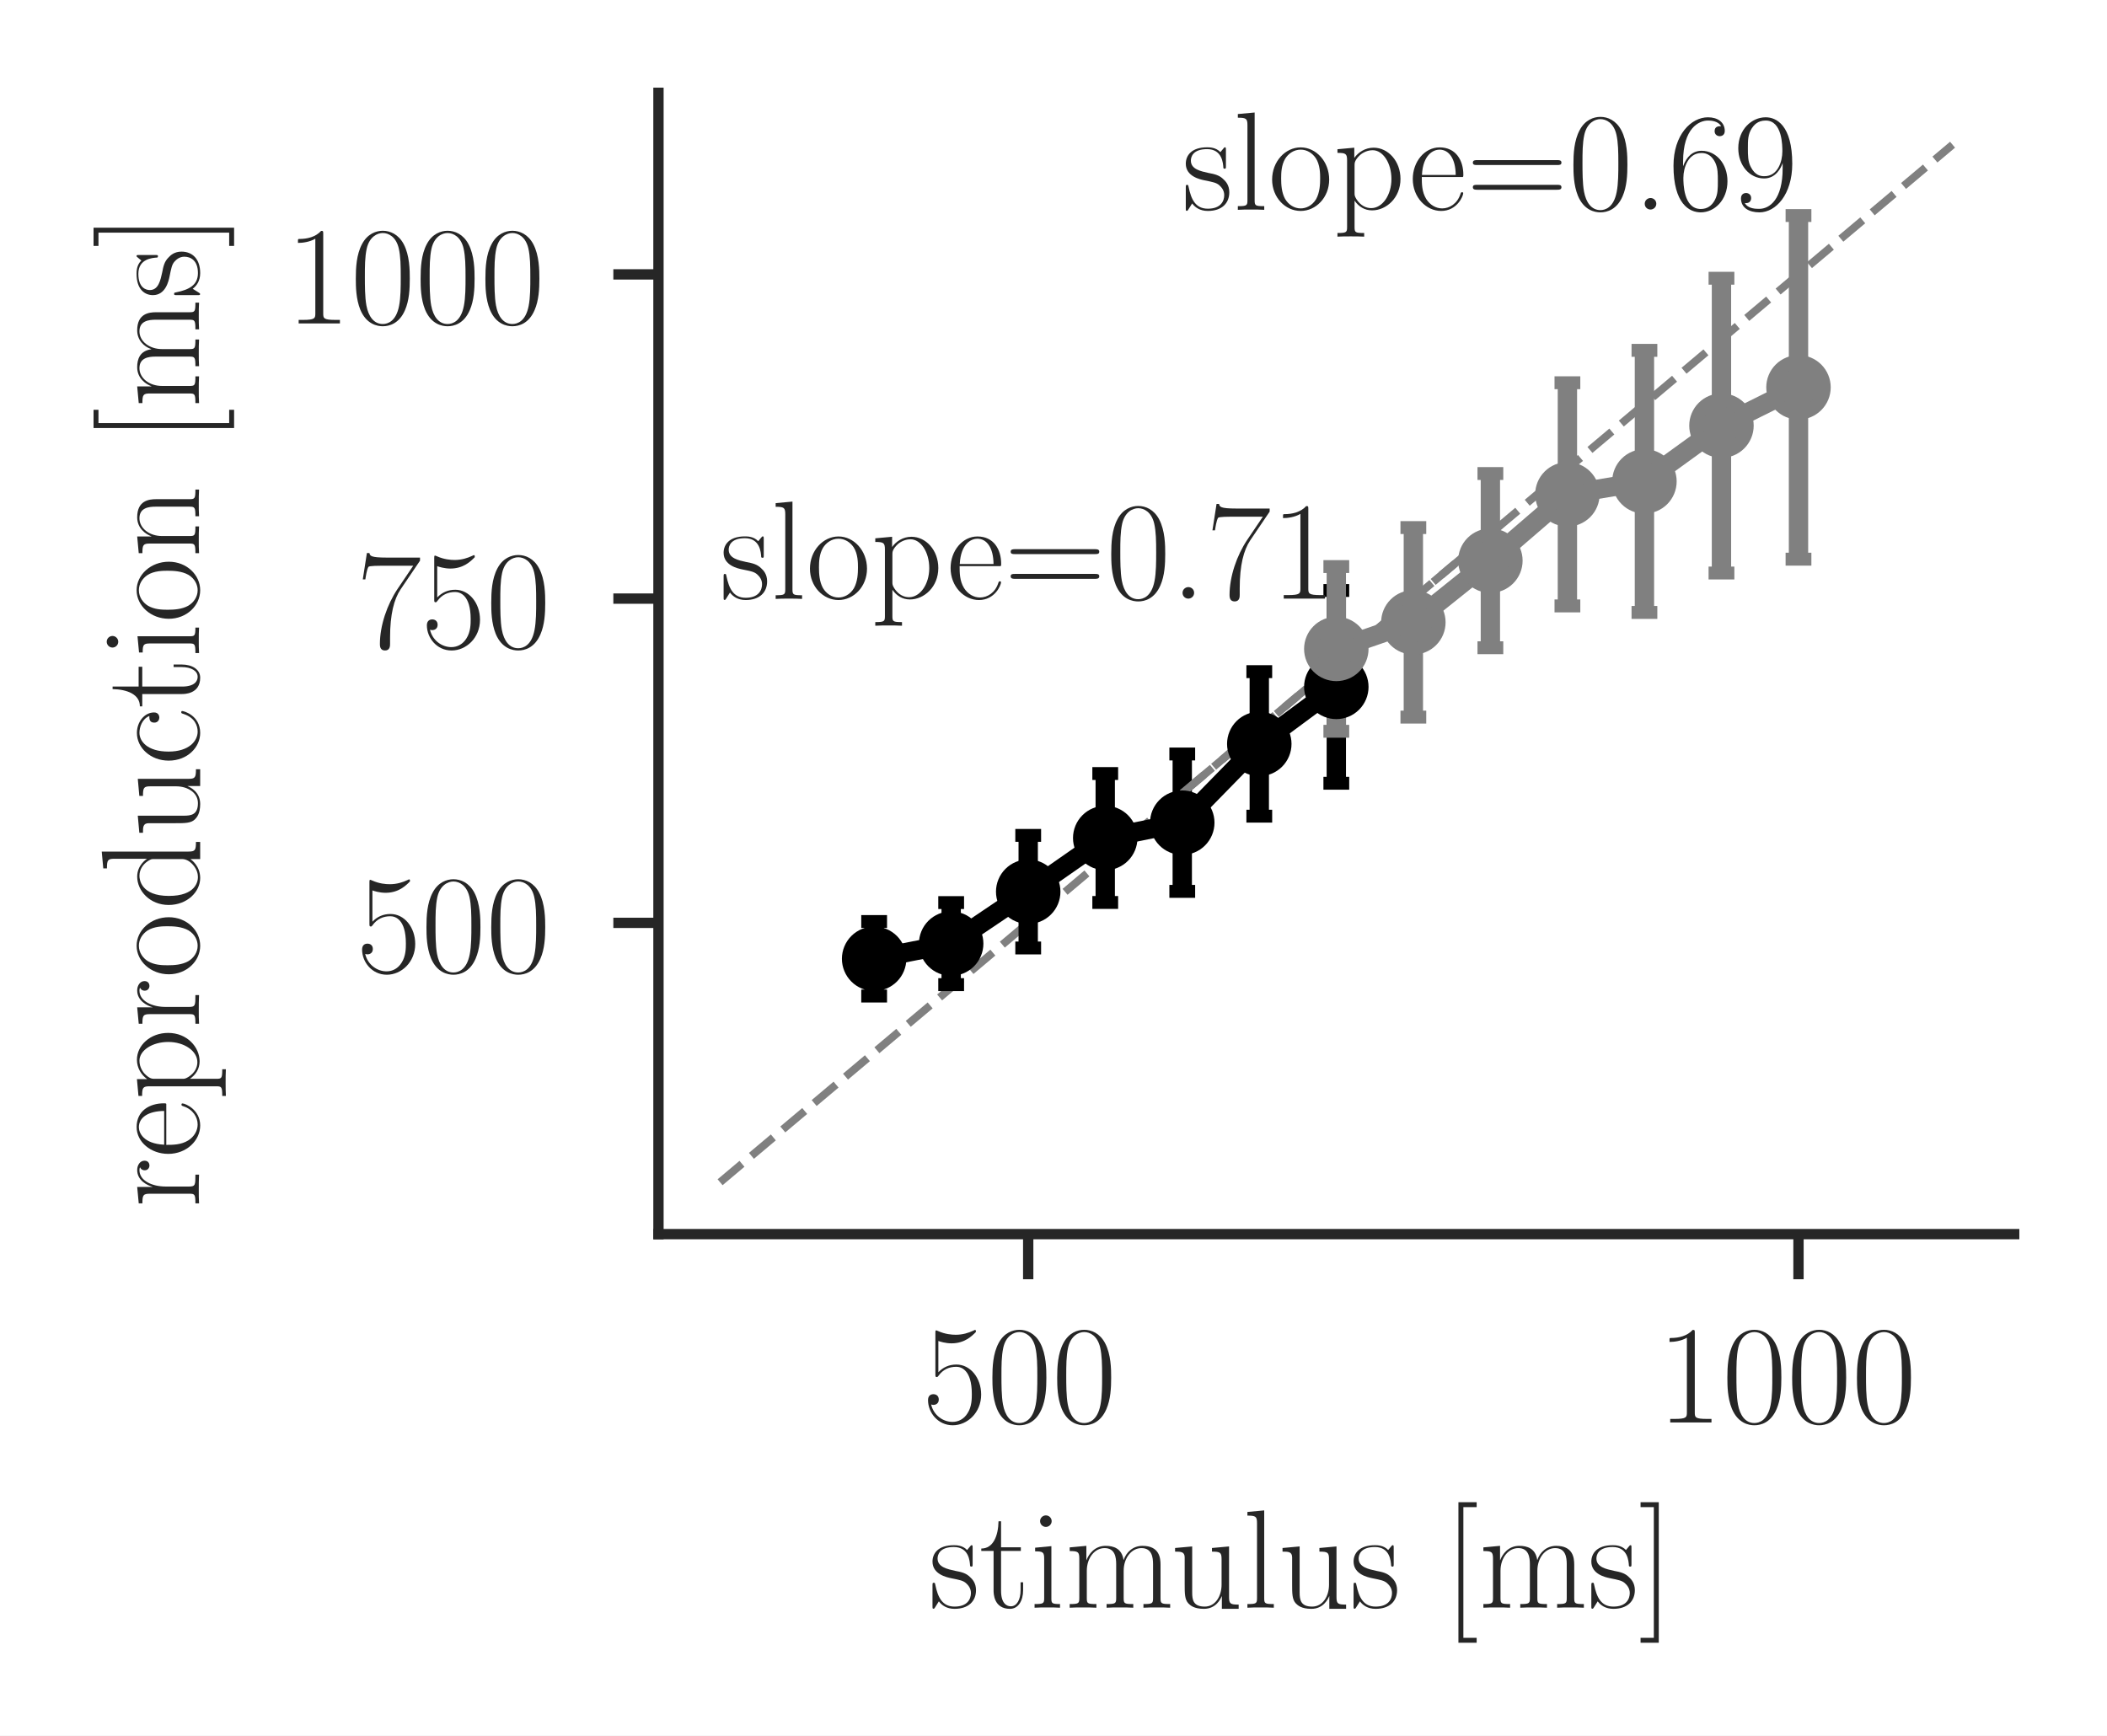
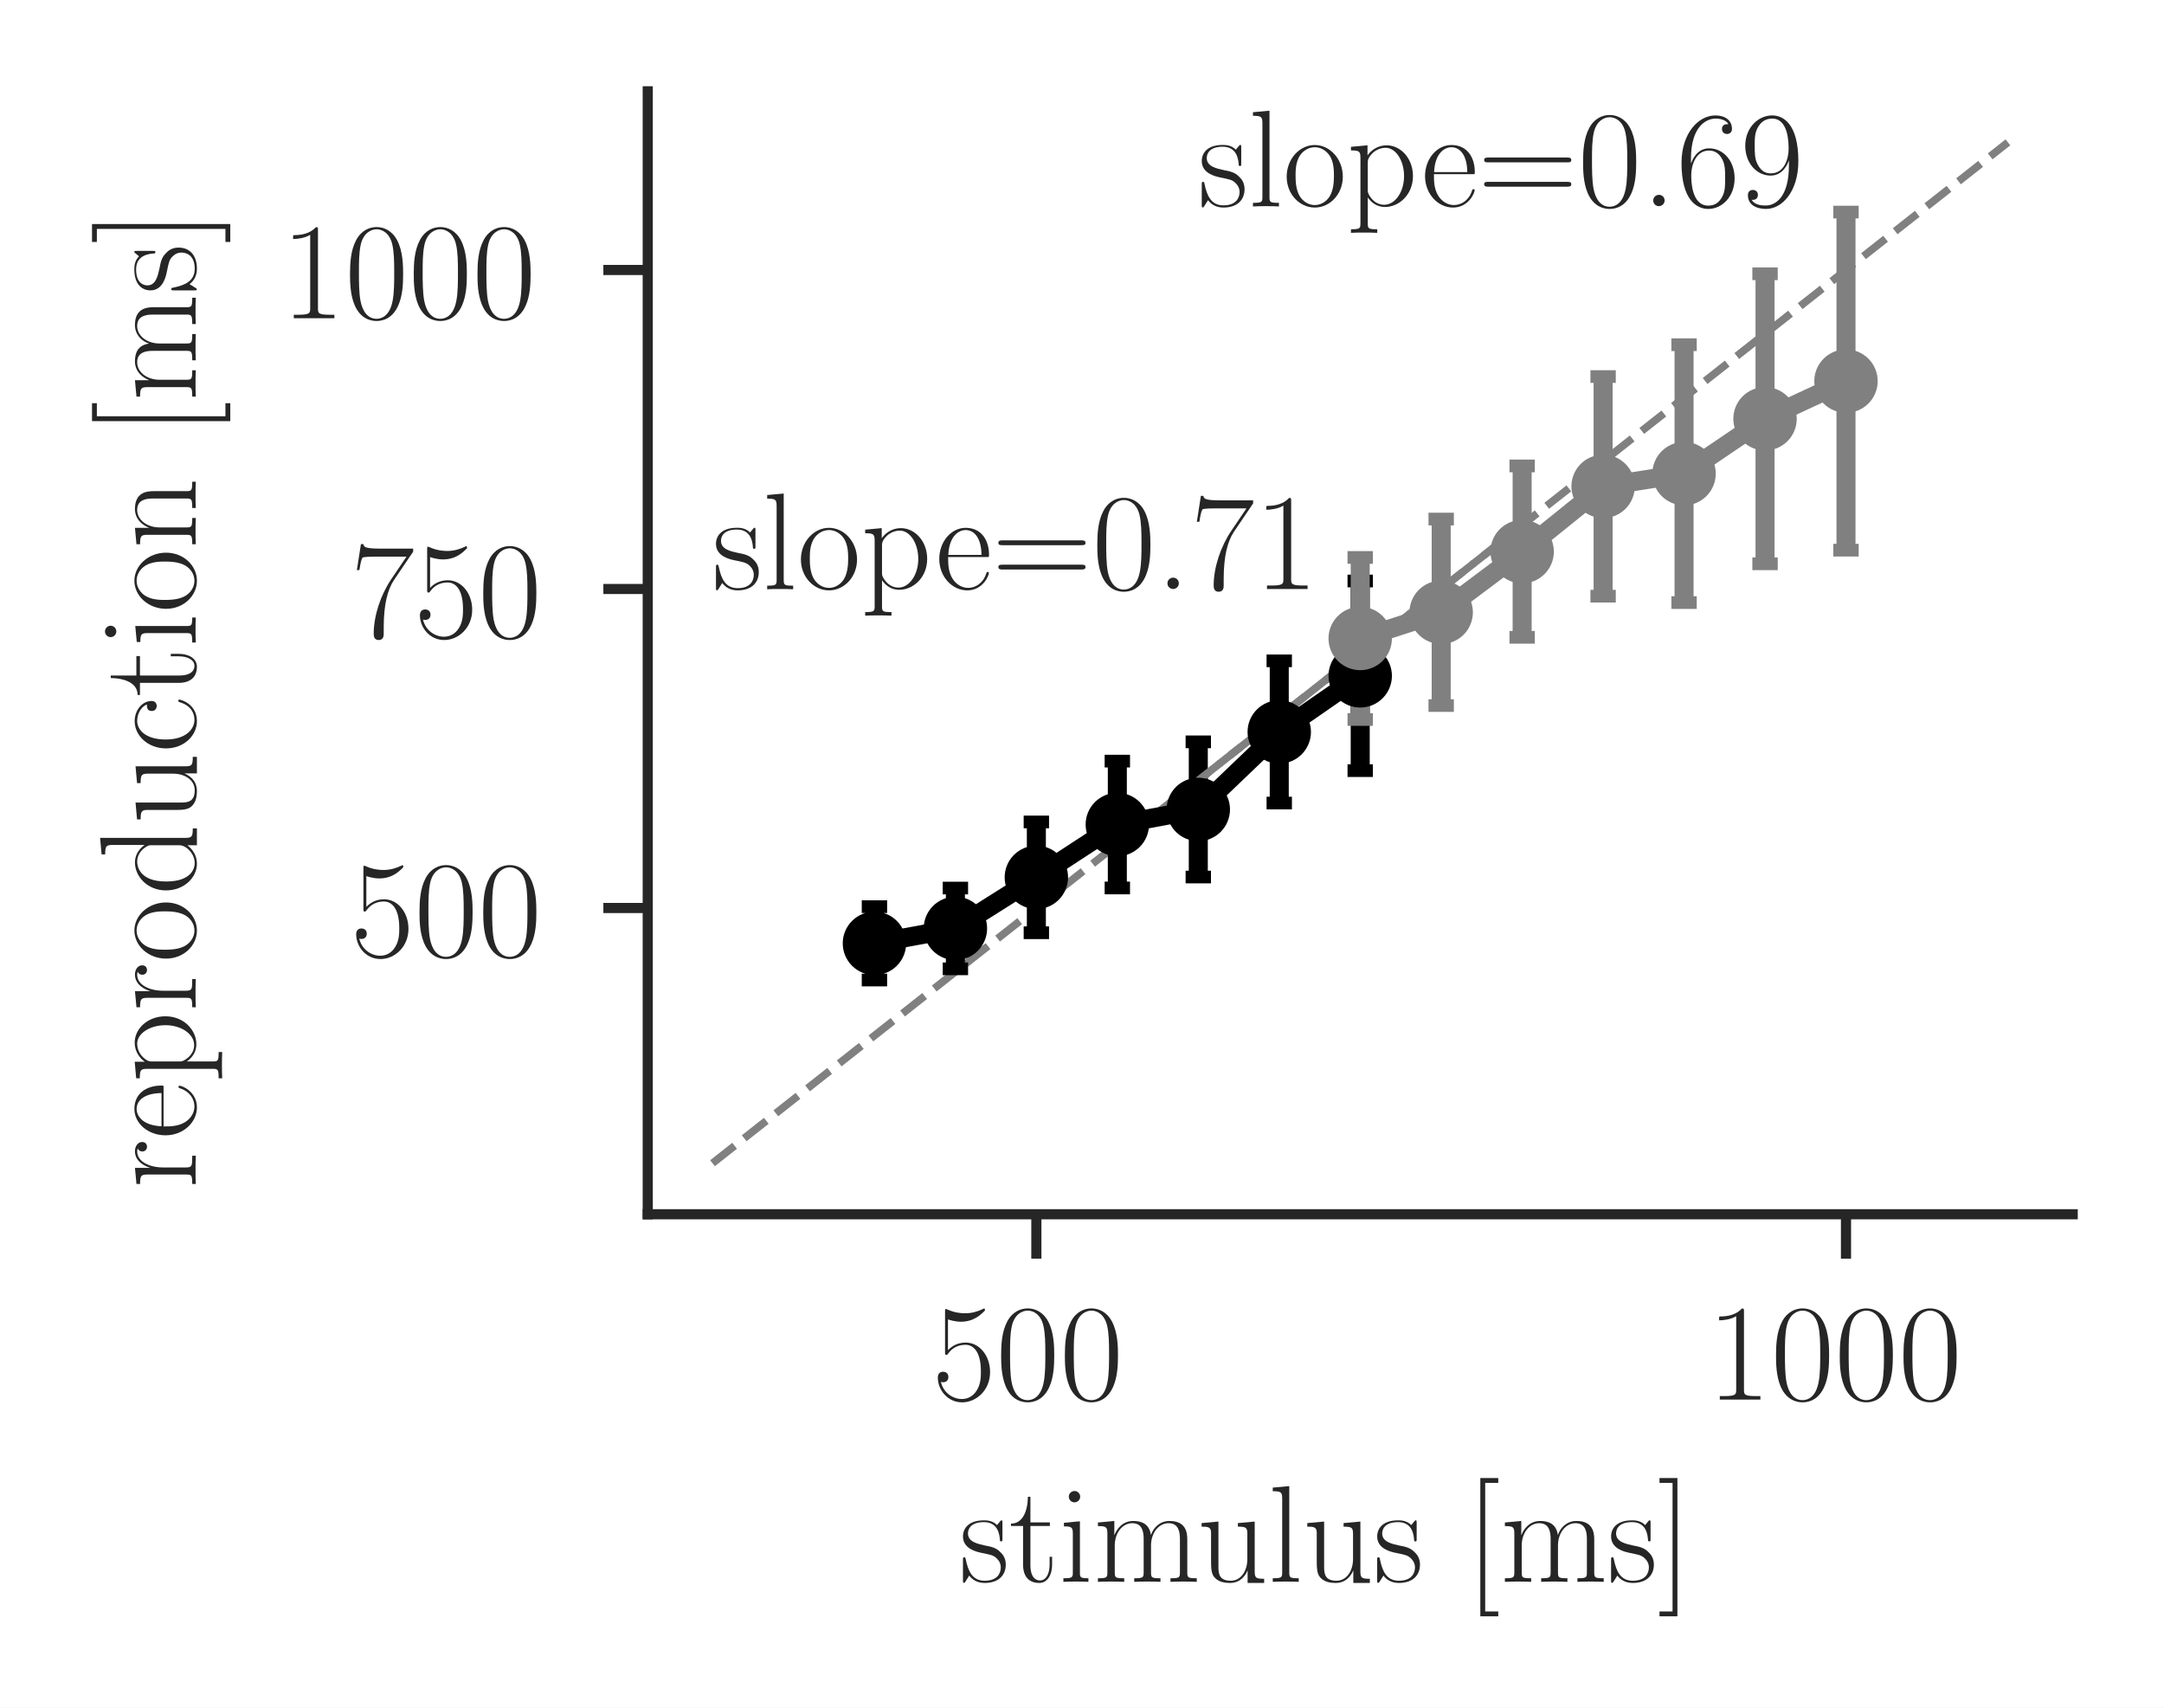
- <svg xmlns="http://www.w3.org/2000/svg" xmlns:xlink="http://www.w3.org/1999/xlink" width="163.44pt" height="134.64pt" viewBox="0 0 163.44 134.64" version="1.1">
+ <svg xmlns="http://www.w3.org/2000/svg" xmlns:xlink="http://www.w3.org/1999/xlink" width="170.64pt" height="134.64pt" viewBox="0 0 170.64 134.64" version="1.1">
  <defs>
    <style type="text/css">*{stroke-linejoin: round; stroke-linecap: butt}</style>
  </defs>
  <g id="figure_1">
    <g id="patch_1">
-       <path d="M 0 134.64  L 163.44 134.64  L 163.44 0  L 0 0  z " style="fill: #ffffff" />
+       <path d="M 0 134.64  L 170.64 134.64  L 170.64 0  L 0 0  z " style="fill: #ffffff" />
    </g>
    <g id="axes_1">
      <g id="patch_2">
-         <path d="M 51.077 95.74  L 156.24 95.74  L 156.24 7.2  L 51.077 7.2  z " style="fill: #ffffff" />
+         <path d="M 51.077 95.74  L 163.44 95.74  L 163.44 7.2  L 51.077 7.2  z " style="fill: #ffffff" />
      </g>
      <g id="matplotlib.axis_1">
        <g id="xtick_1">
          <g id="line2d_1">
            <defs>
-               <path id="m0153b34f1b" d="M 0 0  L 0 3.5  " style="stroke: #262626; stroke-width: 0.8" />
+               <path id="mfc80879a80" d="M 0 0  L 0 3.5  " style="stroke: #262626; stroke-width: 0.8" />
            </defs>
            <g>
-               <use xlink:href="#m0153b34f1b" x="79.758" y="95.74" style="fill: #262626; stroke: #262626; stroke-width: 0.8" />
+               <use xlink:href="#mfc80879a80" x="81.721" y="95.74" style="fill: #262626; stroke: #262626; stroke-width: 0.8" />
            </g>
          </g>
          <g id="text_1">
-             <g style="fill: #262626" transform="translate(71.53845 110.3502)scale(0.11 -0.11)">
+             <g style="fill: #262626" transform="translate(73.50209 110.3502)scale(0.11 -0.11)">
              <defs>
                <path id="CMR17-35" d="M 730 3692  C 794 3666 1056 3584 1325 3584  C 1920 3584 2246 3911 2432 4100  C 2432 4157 2432 4192 2394 4192  C 2387 4192 2374 4192 2323 4163  C 2099 4058 1837 3973 1517 3973  C 1325 3973 1037 3999 723 4139  C 653 4171 640 4171 634 4171  C 602 4171 595 4164 595 4037  L 595 2203  C 595 2089 595 2057 659 2057  C 691 2057 704 2070 736 2114  C 941 2401 1222 2522 1542 2522  C 1766 2522 2246 2382 2246 1289  C 2246 1085 2246 715 2054 421  C 1894 159 1645 25 1370 25  C 947 25 518 320 403 814  C 429 807 480 795 506 795  C 589 795 749 840 749 1038  C 749 1210 627 1280 506 1280  C 358 1280 262 1190 262 1011  C 262 454 704 -128 1382 -128  C 2042 -128 2669 440 2669 1264  C 2669 2030 2170 2624 1549 2624  C 1222 2624 947 2503 730 2274  L 730 3692  z " transform="scale(0.015625)" />
                <path id="CMR17-30" d="M 2688 2025  C 2688 2416 2682 3080 2413 3591  C 2176 4039 1798 4198 1466 4198  C 1158 4198 768 4058 525 3597  C 269 3118 243 2524 243 2025  C 243 1661 250 1106 448 619  C 723 -39 1216 -128 1466 -128  C 1760 -128 2208 -7 2470 600  C 2662 1042 2688 1559 2688 2025  z M 1466 -26  C 1056 -26 813 325 723 812  C 653 1188 653 1738 653 2096  C 653 2588 653 2997 736 3387  C 858 3929 1216 4096 1466 4096  C 1728 4096 2067 3923 2189 3400  C 2272 3036 2278 2607 2278 2096  C 2278 1680 2278 1169 2202 792  C 2067 95 1690 -26 1466 -26  z " transform="scale(0.015625)" />
              </defs>
              <use xlink:href="#CMR17-35" transform="scale(0.996264)" />
              <use xlink:href="#CMR17-30" transform="translate(45.69048 0)scale(0.996264)" />
              <use xlink:href="#CMR17-30" transform="translate(91.38095 0)scale(0.996264)" />
            </g>
          </g>
        </g>
        <g id="xtick_2">
          <g id="line2d_2">
            <g>
-               <use xlink:href="#m0153b34f1b" x="139.509" y="95.74" style="fill: #262626; stroke: #262626; stroke-width: 0.8" />
+               <use xlink:href="#mfc80879a80" x="145.564" y="95.74" style="fill: #262626; stroke: #262626; stroke-width: 0.8" />
            </g>
          </g>
          <g id="text_2">
-             <g style="fill: #262626" transform="translate(128.5506 110.3502)scale(0.11 -0.11)">
+             <g style="fill: #262626" transform="translate(134.6051 110.3502)scale(0.11 -0.11)">
              <defs>
                <path id="CMR17-31" d="M 1702 4058  C 1702 4192 1696 4192 1606 4192  C 1357 3916 979 3827 621 3827  C 602 3827 570 3827 563 3808  C 557 3795 557 3782 557 3648  C 755 3648 1088 3686 1344 3839  L 1344 461  C 1344 236 1331 160 781 160  L 589 160  L 589 0  C 896 0 1216 0 1523 0  C 1830 0 2150 0 2458 0  L 2458 160  L 2266 160  C 1715 160 1702 230 1702 458  L 1702 4058  z " transform="scale(0.015625)" />
              </defs>
              <use xlink:href="#CMR17-31" transform="scale(0.996264)" />
              <use xlink:href="#CMR17-30" transform="translate(45.69048 0)scale(0.996264)" />
              <use xlink:href="#CMR17-30" transform="translate(91.38095 0)scale(0.996264)" />
              <use xlink:href="#CMR17-30" transform="translate(137.0714 0)scale(0.996264)" />
            </g>
          </g>
        </g>
        <g id="text_3">
-           <g style="fill: #262626" transform="translate(72.06016 124.7003)scale(0.11 -0.11)">
+           <g style="fill: #262626" transform="translate(75.66016 124.7003)scale(0.11 -0.11)">
            <defs>
              <path id="CMR17-73" d="M 1978 2697  C 1978 2813 1971 2819 1933 2819  C 1907 2819 1901 2813 1824 2717  C 1805 2691 1747 2626 1728 2601  C 1523 2819 1235 2819 1126 2819  C 416 2819 160 2447 160 2076  C 160 1498 813 1365 998 1325  C 1402 1243 1542 1217 1677 1101  C 1760 1025 1901 884 1901 654  C 1901 384 1747 38 1158 38  C 602 38 403 460 288 1021  C 269 1110 269 1117 218 1117  C 166 1117 160 1110 160 983  L 160 63  C 160 -51 166 -58 205 -58  C 237 -58 243 -51 275 0  C 314 57 410 211 448 276  C 576 103 800 -64 1158 -64  C 1792 -64 2131 283 2131 784  C 2131 1112 1958 1285 1875 1362  C 1683 1561 1459 1606 1190 1657  C 838 1735 390 1825 390 2217  C 390 2383 480 2737 1126 2737  C 1811 2737 1850 2094 1862 1888  C 1869 1856 1901 1849 1920 1849  C 1978 1849 1978 1869 1978 1978  L 1978 2697  z " transform="scale(0.015625)" />
              <path id="CMR17-74" d="M 966 2560  L 1862 2560  L 1862 2725  L 966 2725  L 966 3904  L 851 3904  C 838 3245 614 2668 70 2668  L 70 2560  L 627 2560  L 627 771  C 627 650 627 -64 1370 -64  C 1747 -64 1965 306 1965 777  L 1965 1140  L 1850 1140  L 1850 783  C 1850 344 1677 51 1408 51  C 1222 51 966 178 966 758  L 966 2560  z " transform="scale(0.015625)" />
              <path id="CMR17-69" d="M 992 3909  C 992 4049 877 4170 730 4170  C 589 4170 467 4056 467 3909  C 467 3769 582 3648 730 3648  C 870 3648 992 3763 992 3909  z M 243 2706  L 243 2541  C 602 2541 653 2502 653 2197  L 653 427  C 653 184 627 153 218 153  L 218 -13  C 371 0 646 0 806 0  C 960 0 1222 0 1370 -13  L 1370 153  C 992 153 979 191 979 420  L 979 2776  L 243 2706  z " transform="scale(0.015625)" />
              <path id="CMR17-6d" d="M 4326 1933  C 4326 2252 4269 2790 3507 2790  C 3072 2790 2771 2496 2656 2151  L 2650 2151  C 2573 2676 2195 2790 1837 2790  C 1331 2790 1069 2400 973 2144  L 966 2144  L 966 2790  L 211 2720  L 211 2554  C 589 2554 646 2515 646 2208  L 646 428  C 646 184 621 153 211 153  L 211 -13  C 365 0 646 0 813 0  C 979 0 1267 0 1421 -13  L 1421 153  C 1011 153 986 178 986 428  L 986 1658  C 986 2247 1344 2688 1792 2688  C 2266 2688 2317 2266 2317 1958  L 2317 428  C 2317 184 2291 153 1882 153  L 1882 -13  C 2035 0 2317 0 2483 0  C 2650 0 2938 0 3091 -13  L 3091 153  C 2682 153 2656 178 2656 428  L 2656 1658  C 2656 2247 3014 2688 3462 2688  C 3936 2688 3987 2266 3987 1958  L 3987 428  C 3987 184 3962 153 3552 153  L 3552 -13  C 3706 0 3987 0 4154 0  C 4320 0 4608 0 4762 -13  L 4762 153  C 4352 153 4326 178 4326 428  L 4326 1933  z " transform="scale(0.015625)" />
              <path id="CMR17-75" d="M 1882 2693  L 1882 2528  C 2259 2528 2317 2489 2317 2186  L 2317 1032  C 2317 500 2029 38 1555 38  C 1030 38 986 348 986 678  L 986 2763  L 211 2693  L 211 2528  C 467 2528 640 2528 646 2274  L 646 1058  C 646 633 646 361 813 183  C 896 101 1056 -64 1517 -64  C 2061 -64 2272 377 2323 506  L 2330 506  L 2330 -63  L 3091 -63  L 3091 128  C 2714 128 2656 166 2656 473  L 2656 2763  L 1882 2693  z " transform="scale(0.015625)" />
              <path id="CMR17-6c" d="M 979 4396  L 218 4326  L 218 4160  C 595 4160 653 4122 653 3817  L 653 426  C 653 184 627 153 218 153  L 218 -13  C 371 0 653 0 813 0  C 979 0 1261 0 1414 -13  L 1414 153  C 1005 153 979 178 979 426  L 979 4396  z " transform="scale(0.015625)" />
              <path id="CMR17-5b" d="M 1504 -1600  L 1504 -1377  L 902 -1377  L 902 4544  L 1504 4544  L 1504 4767  L 678 4767  L 678 -1600  L 1504 -1600  z " transform="scale(0.015625)" />
              <path id="CMR17-5d" d="M 915 4767  L 90 4767  L 90 4544  L 691 4544  L 691 -1377  L 90 -1377  L 90 -1600  L 915 -1600  L 915 4767  z " transform="scale(0.015625)" />
            </defs>
            <use xlink:href="#CMR17-73" transform="scale(0.996264)" />
            <use xlink:href="#CMR17-74" transform="translate(35.80134 0)scale(0.996264)" />
            <use xlink:href="#CMR17-69" transform="translate(71.0821 0)scale(0.996264)" />
            <use xlink:href="#CMR17-6d" transform="translate(95.95316 0)scale(0.996264)" />
            <use xlink:href="#CMR17-75" transform="translate(170.2703 0)scale(0.996264)" />
            <use xlink:href="#CMR17-6c" transform="translate(221.1657 0)scale(0.996264)" />
            <use xlink:href="#CMR17-75" transform="translate(246.0367 0)scale(0.996264)" />
            <use xlink:href="#CMR17-73" transform="translate(296.9321 0)scale(0.996264)" />
            <use xlink:href="#CMR17-5b" transform="translate(362.8094 0)scale(0.996264)" />
            <use xlink:href="#CMR17-6d" transform="translate(387.6805 0)scale(0.996264)" />
            <use xlink:href="#CMR17-73" transform="translate(464.6001 0)scale(0.996264)" />
            <use xlink:href="#CMR17-5d" transform="translate(500.4014 0)scale(0.996264)" />
          </g>
        </g>
      </g>
      <g id="matplotlib.axis_2">
        <g id="ytick_1">
          <g id="line2d_3">
            <defs>
-               <path id="m4054ba12f0" d="M 0 0  L -3.5 0  " style="stroke: #262626; stroke-width: 0.8" />
+               <path id="m2056cc91b1" d="M 0 0  L -3.5 0  " style="stroke: #262626; stroke-width: 0.8" />
            </defs>
            <g>
-               <use xlink:href="#m4054ba12f0" x="51.077" y="71.593" style="fill: #262626; stroke: #262626; stroke-width: 0.8" />
+               <use xlink:href="#m2056cc91b1" x="51.077" y="71.593" style="fill: #262626; stroke: #262626; stroke-width: 0.8" />
            </g>
          </g>
          <g id="text_4">
            <g style="fill: #262626" transform="translate(27.63837 75.3978)scale(0.11 -0.11)">
              <use xlink:href="#CMR17-35" transform="scale(0.996264)" />
              <use xlink:href="#CMR17-30" transform="translate(45.69048 0)scale(0.996264)" />
              <use xlink:href="#CMR17-30" transform="translate(91.38095 0)scale(0.996264)" />
            </g>
          </g>
        </g>
        <g id="ytick_2">
          <g id="line2d_4">
            <g>
-               <use xlink:href="#m4054ba12f0" x="51.077" y="46.439" style="fill: #262626; stroke: #262626; stroke-width: 0.8" />
+               <use xlink:href="#m2056cc91b1" x="51.077" y="46.439" style="fill: #262626; stroke: #262626; stroke-width: 0.8" />
            </g>
          </g>
          <g id="text_5">
            <g style="fill: #262626" transform="translate(27.63837 50.24443)scale(0.11 -0.11)">
              <defs>
                <path id="CMR17-37" d="M 2886 3941  L 2886 4081  L 1382 4081  C 634 4081 621 4165 595 4288  L 480 4288  L 294 3094  L 410 3094  C 429 3215 474 3540 550 3661  C 589 3712 1062 3712 1171 3712  L 2579 3712  L 1869 2661  C 1395 1954 1069 999 1069 165  C 1069 89 1069 -128 1299 -128  C 1530 -128 1530 89 1530 171  L 1530 465  C 1530 1508 1709 2196 2003 2636  L 2886 3941  z " transform="scale(0.015625)" />
              </defs>
              <use xlink:href="#CMR17-37" transform="scale(0.996264)" />
              <use xlink:href="#CMR17-35" transform="translate(45.69048 0)scale(0.996264)" />
              <use xlink:href="#CMR17-30" transform="translate(91.38095 0)scale(0.996264)" />
            </g>
          </g>
        </g>
        <g id="ytick_3">
          <g id="line2d_5">
            <g>
-               <use xlink:href="#m4054ba12f0" x="51.077" y="21.286" style="fill: #262626; stroke: #262626; stroke-width: 0.8" />
+               <use xlink:href="#m2056cc91b1" x="51.077" y="21.286" style="fill: #262626; stroke: #262626; stroke-width: 0.8" />
            </g>
          </g>
          <g id="text_6">
            <g style="fill: #262626" transform="translate(22.1589 25.09106)scale(0.11 -0.11)">
              <use xlink:href="#CMR17-31" transform="scale(0.996264)" />
              <use xlink:href="#CMR17-30" transform="translate(45.69048 0)scale(0.996264)" />
              <use xlink:href="#CMR17-30" transform="translate(91.38095 0)scale(0.996264)" />
              <use xlink:href="#CMR17-30" transform="translate(137.0714 0)scale(0.996264)" />
            </g>
          </g>
        </g>
        <g id="text_7">
          <g style="fill: #262626" transform="translate(15.41918 93.69226)rotate(-90)scale(0.11 -0.11)">
            <defs>
              <path id="CMR17-72" d="M 960 1497  C 960 2112 1222 2688 1702 2688  C 1747 2688 1792 2682 1837 2662  C 1837 2662 1696 2617 1696 2452  C 1696 2298 1818 2234 1914 2234  C 1990 2234 2131 2279 2131 2458  C 2131 2663 1926 2790 1709 2790  C 1222 2790 1011 2317 947 2093  L 941 2093  L 941 2790  L 198 2720  L 198 2554  C 576 2554 634 2515 634 2208  L 634 428  C 634 184 608 153 198 153  L 198 -13  C 352 0 646 0 813 0  C 998 0 1325 0 1498 -13  L 1498 153  C 1037 153 960 153 960 440  L 960 1497  z " transform="scale(0.015625)" />
              <path id="CMR17-65" d="M 2438 1472  C 2464 1498 2464 1511 2464 1576  C 2464 2238 2118 2816 1389 2816  C 710 2816 173 2169 173 1383  C 173 551 781 -64 1459 -64  C 2176 -64 2458 607 2458 740  C 2458 784 2419 784 2406 784  C 2362 784 2355 771 2330 696  C 2189 265 1837 51 1504 51  C 1229 51 954 203 781 480  C 582 803 582 1176 582 1472  L 2438 1472  z M 589 1568  C 634 2505 1126 2714 1382 2714  C 1818 2714 2112 2297 2118 1568  L 589 1568  z " transform="scale(0.015625)" />
              <path id="CMR17-70" d="M 1408 -1063  C 998 -1063 973 -1037 973 -789  L 973 402  C 1158 134 1427 -38 1766 -38  C 2406 -38 3053 523 3053 1388  C 3053 2191 2496 2802 1837 2802  C 1453 2802 1139 2592 960 2338  L 960 2802  L 198 2732  L 198 2567  C 576 2567 634 2528 634 2223  L 634 -789  C 634 -1031 608 -1063 198 -1063  L 198 -1228  C 352 -1216 634 -1216 800 -1216  C 966 -1216 1254 -1216 1408 -1228  L 1408 -1063  z M 973 2012  C 973 2102 973 2235 1222 2471  C 1254 2497 1472 2688 1792 2688  C 2259 2688 2643 2108 2643 1382  C 2643 656 2234 64 1728 64  C 1498 64 1248 172 1056 472  C 973 612 973 650 973 752  L 973 2012  z " transform="scale(0.015625)" />
              <path id="CMR17-6f" d="M 2758 1356  C 2758 2176 2163 2816 1466 2816  C 768 2816 173 2176 173 1356  C 173 551 768 -64 1466 -64  C 2163 -64 2758 551 2758 1356  z M 1466 51  C 1165 51 909 230 762 480  C 602 767 582 1126 582 1408  C 582 1677 595 2010 762 2298  C 890 2509 1139 2714 1466 2714  C 1754 2714 1997 2554 2150 2330  C 2349 2029 2349 1607 2349 1408  C 2349 1158 2336 775 2163 467  C 1984 173 1709 51 1466 51  z " transform="scale(0.015625)" />
              <path id="CMR17-64" d="M 1869 4326  L 1869 4160  C 2246 4160 2304 4122 2304 3820  L 2304 2345  C 2278 2377 2016 2790 1498 2790  C 845 2790 211 2208 211 1364  C 211 525 806 -64 1434 -64  C 1978 -64 2259 337 2291 380  L 2291 -63  L 3066 -63  L 3066 128  C 2688 128 2630 166 2630 473  L 2630 4396  L 1869 4326  z M 2291 755  C 2291 563 2176 390 2029 262  C 1811 70 1594 38 1472 38  C 1286 38 621 134 621 1356  C 621 2612 1363 2688 1530 2688  C 1824 2688 2061 2522 2208 2291  C 2291 2157 2291 2138 2291 2023  L 2291 755  z " transform="scale(0.015625)" />
              <path id="CMR17-63" d="M 2234 2240  C 2112 2240 1933 2240 1933 2017  C 1933 1838 2080 1787 2163 1787  C 2208 1787 2394 1807 2394 2024  C 2394 2467 1958 2803 1466 2803  C 787 2803 211 2178 211 1363  C 211 516 813 -64 1466 -64  C 2259 -64 2458 677 2458 748  C 2458 774 2451 793 2406 793  C 2362 793 2355 787 2330 703  C 2163 180 1798 51 1523 51  C 1114 51 621 427 621 1369  C 621 2338 1094 2688 1472 2688  C 1722 2688 2093 2573 2234 2240  z " transform="scale(0.015625)" />
              <path id="CMR17-6e" d="M 2656 1933  C 2656 2259 2592 2790 1837 2790  C 1331 2790 1069 2400 973 2144  L 966 2144  L 966 2790  L 211 2720  L 211 2554  C 589 2554 646 2515 646 2208  L 646 428  C 646 184 621 153 211 153  L 211 -13  C 365 0 646 0 813 0  C 979 0 1267 0 1421 -13  L 1421 153  C 1011 153 986 178 986 428  L 986 1658  C 986 2247 1344 2688 1792 2688  C 2266 2688 2317 2266 2317 1958  L 2317 428  C 2317 184 2291 153 1882 153  L 1882 -13  C 2035 0 2317 0 2483 0  C 2650 0 2938 0 3091 -13  L 3091 153  C 2682 153 2656 178 2656 428  L 2656 1933  z " transform="scale(0.015625)" />
            </defs>
            <use xlink:href="#CMR17-72" transform="scale(0.996264)" />
            <use xlink:href="#CMR17-65" transform="translate(35.28077 0)scale(0.996264)" />
            <use xlink:href="#CMR17-70" transform="translate(75.76643 0)scale(0.996264)" />
            <use xlink:href="#CMR17-72" transform="translate(126.6618 0)scale(0.996264)" />
            <use xlink:href="#CMR17-6f" transform="translate(161.9426 0)scale(0.996264)" />
            <use xlink:href="#CMR17-64" transform="translate(210.2355 0)scale(0.996264)" />
            <use xlink:href="#CMR17-75" transform="translate(261.1309 0)scale(0.996264)" />
            <use xlink:href="#CMR17-63" transform="translate(312.0262 0)scale(0.996264)" />
            <use xlink:href="#CMR17-74" transform="translate(352.5119 0)scale(0.996264)" />
            <use xlink:href="#CMR17-69" transform="translate(387.7926 0)scale(0.996264)" />
            <use xlink:href="#CMR17-6f" transform="translate(412.6637 0)scale(0.996264)" />
            <use xlink:href="#CMR17-6e" transform="translate(458.3542 0)scale(0.996264)" />
            <use xlink:href="#CMR17-5b" transform="translate(539.3255 0)scale(0.996264)" />
            <use xlink:href="#CMR17-6d" transform="translate(564.1966 0)scale(0.996264)" />
            <use xlink:href="#CMR17-73" transform="translate(641.1162 0)scale(0.996264)" />
            <use xlink:href="#CMR17-5d" transform="translate(676.9175 0)scale(0.996264)" />
          </g>
        </g>
      </g>
      <g id="line2d_6">
-         <path d="M 55.857 91.715  L 115.609 41.409  " clip-path="url(#p6b51f7cb91)" style="fill: none; stroke-dasharray: 2.22,0.96; stroke-dashoffset: 0; stroke: #808080; stroke-width: 0.6" />
+         <path d="M 56.184 91.715  L 120.027 41.409  " clip-path="url(#p1fa3172f38)" style="fill: none; stroke-dasharray: 2.22,0.96; stroke-dashoffset: 0; stroke: #808080; stroke-width: 0.6" />
      </g>
      <g id="LineCollection_1">
-         <path d="M 67.807 77.27  L 67.807 71.488  " clip-path="url(#p6b51f7cb91)" style="fill: none; stroke: #000000; stroke-width: 1.5" />
-         <path d="M 73.782 76.386  L 73.782 70.019  " clip-path="url(#p6b51f7cb91)" style="fill: none; stroke: #000000; stroke-width: 1.5" />
-         <path d="M 79.758 73.542  L 79.758 64.808  " clip-path="url(#p6b51f7cb91)" style="fill: none; stroke: #000000; stroke-width: 1.5" />
-         <path d="M 85.733 70.011  L 85.733 60.009  " clip-path="url(#p6b51f7cb91)" style="fill: none; stroke: #000000; stroke-width: 1.5" />
-         <path d="M 91.708 69.15  L 91.708 58.491  " clip-path="url(#p6b51f7cb91)" style="fill: none; stroke: #000000; stroke-width: 1.5" />
-         <path d="M 97.683 63.317  L 97.683 52.104  " clip-path="url(#p6b51f7cb91)" style="fill: none; stroke: #000000; stroke-width: 1.5" />
-         <path d="M 103.658 60.763  L 103.658 45.81  " clip-path="url(#p6b51f7cb91)" style="fill: none; stroke: #000000; stroke-width: 1.5" />
+         <path d="M 68.953 77.27  L 68.953 71.488  " clip-path="url(#p1fa3172f38)" style="fill: none; stroke: #000000; stroke-width: 1.5" />
+         <path d="M 75.337 76.386  L 75.337 70.019  " clip-path="url(#p1fa3172f38)" style="fill: none; stroke: #000000; stroke-width: 1.5" />
+         <path d="M 81.721 73.542  L 81.721 64.808  " clip-path="url(#p1fa3172f38)" style="fill: none; stroke: #000000; stroke-width: 1.5" />
+         <path d="M 88.106 70.011  L 88.106 60.009  " clip-path="url(#p1fa3172f38)" style="fill: none; stroke: #000000; stroke-width: 1.5" />
+         <path d="M 94.49 69.15  L 94.49 58.491  " clip-path="url(#p1fa3172f38)" style="fill: none; stroke: #000000; stroke-width: 1.5" />
+         <path d="M 100.874 63.317  L 100.874 52.104  " clip-path="url(#p1fa3172f38)" style="fill: none; stroke: #000000; stroke-width: 1.5" />
+         <path d="M 107.258 60.763  L 107.258 45.81  " clip-path="url(#p1fa3172f38)" style="fill: none; stroke: #000000; stroke-width: 1.5" />
      </g>
      <g id="line2d_7">
        <defs>
-           <path id="m17773c32fc" d="M 1 0  L -1 -0  " style="stroke: #000000" />
+           <path id="m203ddaec3d" d="M 1 0  L -1 -0  " style="stroke: #000000" />
        </defs>
-         <g clip-path="url(#p6b51f7cb91)">
-           <use xlink:href="#m17773c32fc" x="67.807" y="77.27" style="stroke: #000000" />
-           <use xlink:href="#m17773c32fc" x="73.782" y="76.386" style="stroke: #000000" />
-           <use xlink:href="#m17773c32fc" x="79.758" y="73.542" style="stroke: #000000" />
-           <use xlink:href="#m17773c32fc" x="85.733" y="70.011" style="stroke: #000000" />
-           <use xlink:href="#m17773c32fc" x="91.708" y="69.15" style="stroke: #000000" />
-           <use xlink:href="#m17773c32fc" x="97.683" y="63.317" style="stroke: #000000" />
-           <use xlink:href="#m17773c32fc" x="103.658" y="60.763" style="stroke: #000000" />
+         <g clip-path="url(#p1fa3172f38)">
+           <use xlink:href="#m203ddaec3d" x="68.953" y="77.27" style="stroke: #000000" />
+           <use xlink:href="#m203ddaec3d" x="75.337" y="76.386" style="stroke: #000000" />
+           <use xlink:href="#m203ddaec3d" x="81.721" y="73.542" style="stroke: #000000" />
+           <use xlink:href="#m203ddaec3d" x="88.106" y="70.011" style="stroke: #000000" />
+           <use xlink:href="#m203ddaec3d" x="94.49" y="69.15" style="stroke: #000000" />
+           <use xlink:href="#m203ddaec3d" x="100.874" y="63.317" style="stroke: #000000" />
+           <use xlink:href="#m203ddaec3d" x="107.258" y="60.763" style="stroke: #000000" />
        </g>
      </g>
      <g id="line2d_8">
-         <g clip-path="url(#p6b51f7cb91)">
-           <use xlink:href="#m17773c32fc" x="67.807" y="71.488" style="stroke: #000000" />
-           <use xlink:href="#m17773c32fc" x="73.782" y="70.019" style="stroke: #000000" />
-           <use xlink:href="#m17773c32fc" x="79.758" y="64.808" style="stroke: #000000" />
-           <use xlink:href="#m17773c32fc" x="85.733" y="60.009" style="stroke: #000000" />
-           <use xlink:href="#m17773c32fc" x="91.708" y="58.491" style="stroke: #000000" />
-           <use xlink:href="#m17773c32fc" x="97.683" y="52.104" style="stroke: #000000" />
-           <use xlink:href="#m17773c32fc" x="103.658" y="45.81" style="stroke: #000000" />
+         <g clip-path="url(#p1fa3172f38)">
+           <use xlink:href="#m203ddaec3d" x="68.953" y="71.488" style="stroke: #000000" />
+           <use xlink:href="#m203ddaec3d" x="75.337" y="70.019" style="stroke: #000000" />
+           <use xlink:href="#m203ddaec3d" x="81.721" y="64.808" style="stroke: #000000" />
+           <use xlink:href="#m203ddaec3d" x="88.106" y="60.009" style="stroke: #000000" />
+           <use xlink:href="#m203ddaec3d" x="94.49" y="58.491" style="stroke: #000000" />
+           <use xlink:href="#m203ddaec3d" x="100.874" y="52.104" style="stroke: #000000" />
+           <use xlink:href="#m203ddaec3d" x="107.258" y="45.81" style="stroke: #000000" />
        </g>
      </g>
      <g id="line2d_9">
-         <path d="M 91.708 61.531  L 151.46 11.225  " clip-path="url(#p6b51f7cb91)" style="fill: none; stroke-dasharray: 2.22,0.96; stroke-dashoffset: 0; stroke: #808080; stroke-width: 0.6" />
+         <path d="M 94.49 61.531  L 158.333 11.225  " clip-path="url(#p1fa3172f38)" style="fill: none; stroke-dasharray: 2.22,0.96; stroke-dashoffset: 0; stroke: #808080; stroke-width: 0.6" />
      </g>
      <g id="LineCollection_2">
-         <path d="M 103.658 56.73  L 103.658 43.952  " clip-path="url(#p6b51f7cb91)" style="fill: none; stroke: #808080; stroke-width: 1.5" />
-         <path d="M 109.634 55.631  L 109.634 40.927  " clip-path="url(#p6b51f7cb91)" style="fill: none; stroke: #808080; stroke-width: 1.5" />
-         <path d="M 115.609 50.251  L 115.609 36.736  " clip-path="url(#p6b51f7cb91)" style="fill: none; stroke: #808080; stroke-width: 1.5" />
-         <path d="M 121.584 47.006  L 121.584 29.691  " clip-path="url(#p6b51f7cb91)" style="fill: none; stroke: #808080; stroke-width: 1.5" />
-         <path d="M 127.559 47.511  L 127.559 27.179  " clip-path="url(#p6b51f7cb91)" style="fill: none; stroke: #808080; stroke-width: 1.5" />
-         <path d="M 133.534 44.453  L 133.534 21.586  " clip-path="url(#p6b51f7cb91)" style="fill: none; stroke: #808080; stroke-width: 1.5" />
-         <path d="M 139.509 43.379  L 139.509 16.72  " clip-path="url(#p6b51f7cb91)" style="fill: none; stroke: #808080; stroke-width: 1.5" />
+         <path d="M 107.258 56.73  L 107.258 43.952  " clip-path="url(#p1fa3172f38)" style="fill: none; stroke: #808080; stroke-width: 1.5" />
+         <path d="M 113.643 55.631  L 113.643 40.927  " clip-path="url(#p1fa3172f38)" style="fill: none; stroke: #808080; stroke-width: 1.5" />
+         <path d="M 120.027 50.251  L 120.027 36.736  " clip-path="url(#p1fa3172f38)" style="fill: none; stroke: #808080; stroke-width: 1.5" />
+         <path d="M 126.411 47.006  L 126.411 29.691  " clip-path="url(#p1fa3172f38)" style="fill: none; stroke: #808080; stroke-width: 1.5" />
+         <path d="M 132.795 47.511  L 132.795 27.179  " clip-path="url(#p1fa3172f38)" style="fill: none; stroke: #808080; stroke-width: 1.5" />
+         <path d="M 139.18 44.453  L 139.18 21.586  " clip-path="url(#p1fa3172f38)" style="fill: none; stroke: #808080; stroke-width: 1.5" />
+         <path d="M 145.564 43.379  L 145.564 16.72  " clip-path="url(#p1fa3172f38)" style="fill: none; stroke: #808080; stroke-width: 1.5" />
      </g>
      <g id="line2d_10">
        <defs>
-           <path id="m838e433b59" d="M 1 0  L -1 -0  " style="stroke: #808080" />
+           <path id="m9483277645" d="M 1 0  L -1 -0  " style="stroke: #808080" />
        </defs>
-         <g clip-path="url(#p6b51f7cb91)">
-           <use xlink:href="#m838e433b59" x="103.658" y="56.73" style="fill: #808080; stroke: #808080" />
-           <use xlink:href="#m838e433b59" x="109.634" y="55.631" style="fill: #808080; stroke: #808080" />
-           <use xlink:href="#m838e433b59" x="115.609" y="50.251" style="fill: #808080; stroke: #808080" />
-           <use xlink:href="#m838e433b59" x="121.584" y="47.006" style="fill: #808080; stroke: #808080" />
-           <use xlink:href="#m838e433b59" x="127.559" y="47.511" style="fill: #808080; stroke: #808080" />
-           <use xlink:href="#m838e433b59" x="133.534" y="44.453" style="fill: #808080; stroke: #808080" />
-           <use xlink:href="#m838e433b59" x="139.509" y="43.379" style="fill: #808080; stroke: #808080" />
+         <g clip-path="url(#p1fa3172f38)">
+           <use xlink:href="#m9483277645" x="107.258" y="56.73" style="fill: #808080; stroke: #808080" />
+           <use xlink:href="#m9483277645" x="113.643" y="55.631" style="fill: #808080; stroke: #808080" />
+           <use xlink:href="#m9483277645" x="120.027" y="50.251" style="fill: #808080; stroke: #808080" />
+           <use xlink:href="#m9483277645" x="126.411" y="47.006" style="fill: #808080; stroke: #808080" />
+           <use xlink:href="#m9483277645" x="132.795" y="47.511" style="fill: #808080; stroke: #808080" />
+           <use xlink:href="#m9483277645" x="139.18" y="44.453" style="fill: #808080; stroke: #808080" />
+           <use xlink:href="#m9483277645" x="145.564" y="43.379" style="fill: #808080; stroke: #808080" />
        </g>
      </g>
      <g id="line2d_11">
-         <g clip-path="url(#p6b51f7cb91)">
-           <use xlink:href="#m838e433b59" x="103.658" y="43.952" style="fill: #808080; stroke: #808080" />
-           <use xlink:href="#m838e433b59" x="109.634" y="40.927" style="fill: #808080; stroke: #808080" />
-           <use xlink:href="#m838e433b59" x="115.609" y="36.736" style="fill: #808080; stroke: #808080" />
-           <use xlink:href="#m838e433b59" x="121.584" y="29.691" style="fill: #808080; stroke: #808080" />
-           <use xlink:href="#m838e433b59" x="127.559" y="27.179" style="fill: #808080; stroke: #808080" />
-           <use xlink:href="#m838e433b59" x="133.534" y="21.586" style="fill: #808080; stroke: #808080" />
-           <use xlink:href="#m838e433b59" x="139.509" y="16.72" style="fill: #808080; stroke: #808080" />
+         <g clip-path="url(#p1fa3172f38)">
+           <use xlink:href="#m9483277645" x="107.258" y="43.952" style="fill: #808080; stroke: #808080" />
+           <use xlink:href="#m9483277645" x="113.643" y="40.927" style="fill: #808080; stroke: #808080" />
+           <use xlink:href="#m9483277645" x="120.027" y="36.736" style="fill: #808080; stroke: #808080" />
+           <use xlink:href="#m9483277645" x="126.411" y="29.691" style="fill: #808080; stroke: #808080" />
+           <use xlink:href="#m9483277645" x="132.795" y="27.179" style="fill: #808080; stroke: #808080" />
+           <use xlink:href="#m9483277645" x="139.18" y="21.586" style="fill: #808080; stroke: #808080" />
+           <use xlink:href="#m9483277645" x="145.564" y="16.72" style="fill: #808080; stroke: #808080" />
        </g>
      </g>
      <g id="line2d_12">
-         <path d="M 67.807 74.379  L 73.782 73.202  L 79.758 69.175  L 85.733 65.01  L 91.708 63.821  L 97.683 57.711  L 103.658 53.287  " clip-path="url(#p6b51f7cb91)" style="fill: none; stroke: #000000; stroke-width: 1.5; stroke-linecap: round" />
+         <path d="M 68.953 74.379  L 75.337 73.202  L 81.721 69.175  L 88.106 65.01  L 94.49 63.821  L 100.874 57.711  L 107.258 53.287  " clip-path="url(#p1fa3172f38)" style="fill: none; stroke: #000000; stroke-width: 1.5; stroke-linecap: round" />
        <defs>
-           <path id="m10f122d9b6" d="M 0 2  C 0.53 2 1.039 1.789 1.414 1.414  C 1.789 1.039 2 0.53 2 0  C 2 -0.53 1.789 -1.039 1.414 -1.414  C 1.039 -1.789 0.53 -2 0 -2  C -0.53 -2 -1.039 -1.789 -1.414 -1.414  C -1.789 -1.039 -2 -0.53 -2 0  C -2 0.53 -1.789 1.039 -1.414 1.414  C -1.039 1.789 -0.53 2 0 2  z " style="stroke: #000000" />
+           <path id="m45b5f67beb" d="M 0 2  C 0.53 2 1.039 1.789 1.414 1.414  C 1.789 1.039 2 0.53 2 0  C 2 -0.53 1.789 -1.039 1.414 -1.414  C 1.039 -1.789 0.53 -2 0 -2  C -0.53 -2 -1.039 -1.789 -1.414 -1.414  C -1.789 -1.039 -2 -0.53 -2 0  C -2 0.53 -1.789 1.039 -1.414 1.414  C -1.039 1.789 -0.53 2 0 2  z " style="stroke: #000000" />
        </defs>
-         <g clip-path="url(#p6b51f7cb91)">
-           <use xlink:href="#m10f122d9b6" x="67.807" y="74.379" style="stroke: #000000" />
-           <use xlink:href="#m10f122d9b6" x="73.782" y="73.202" style="stroke: #000000" />
-           <use xlink:href="#m10f122d9b6" x="79.758" y="69.175" style="stroke: #000000" />
-           <use xlink:href="#m10f122d9b6" x="85.733" y="65.01" style="stroke: #000000" />
-           <use xlink:href="#m10f122d9b6" x="91.708" y="63.821" style="stroke: #000000" />
-           <use xlink:href="#m10f122d9b6" x="97.683" y="57.711" style="stroke: #000000" />
-           <use xlink:href="#m10f122d9b6" x="103.658" y="53.287" style="stroke: #000000" />
+         <g clip-path="url(#p1fa3172f38)">
+           <use xlink:href="#m45b5f67beb" x="68.953" y="74.379" style="stroke: #000000" />
+           <use xlink:href="#m45b5f67beb" x="75.337" y="73.202" style="stroke: #000000" />
+           <use xlink:href="#m45b5f67beb" x="81.721" y="69.175" style="stroke: #000000" />
+           <use xlink:href="#m45b5f67beb" x="88.106" y="65.01" style="stroke: #000000" />
+           <use xlink:href="#m45b5f67beb" x="94.49" y="63.821" style="stroke: #000000" />
+           <use xlink:href="#m45b5f67beb" x="100.874" y="57.711" style="stroke: #000000" />
+           <use xlink:href="#m45b5f67beb" x="107.258" y="53.287" style="stroke: #000000" />
        </g>
      </g>
      <g id="line2d_13">
-         <path d="M 103.658 50.341  L 109.634 48.279  L 115.609 43.494  L 121.584 38.349  L 127.559 37.345  L 133.534 33.019  L 139.509 30.049  " clip-path="url(#p6b51f7cb91)" style="fill: none; stroke: #808080; stroke-width: 1.5; stroke-linecap: round" />
+         <path d="M 107.258 50.341  L 113.643 48.279  L 120.027 43.494  L 126.411 38.349  L 132.795 37.345  L 139.18 33.019  L 145.564 30.049  " clip-path="url(#p1fa3172f38)" style="fill: none; stroke: #808080; stroke-width: 1.5; stroke-linecap: round" />
        <defs>
-           <path id="m644628a66e" d="M 0 2  C 0.53 2 1.039 1.789 1.414 1.414  C 1.789 1.039 2 0.53 2 0  C 2 -0.53 1.789 -1.039 1.414 -1.414  C 1.039 -1.789 0.53 -2 0 -2  C -0.53 -2 -1.039 -1.789 -1.414 -1.414  C -1.789 -1.039 -2 -0.53 -2 0  C -2 0.53 -1.789 1.039 -1.414 1.414  C -1.039 1.789 -0.53 2 0 2  z " style="stroke: #808080" />
+           <path id="mb4b924b6f7" d="M 0 2  C 0.53 2 1.039 1.789 1.414 1.414  C 1.789 1.039 2 0.53 2 0  C 2 -0.53 1.789 -1.039 1.414 -1.414  C 1.039 -1.789 0.53 -2 0 -2  C -0.53 -2 -1.039 -1.789 -1.414 -1.414  C -1.789 -1.039 -2 -0.53 -2 0  C -2 0.53 -1.789 1.039 -1.414 1.414  C -1.039 1.789 -0.53 2 0 2  z " style="stroke: #808080" />
        </defs>
-         <g clip-path="url(#p6b51f7cb91)">
-           <use xlink:href="#m644628a66e" x="103.658" y="50.341" style="fill: #808080; stroke: #808080" />
-           <use xlink:href="#m644628a66e" x="109.634" y="48.279" style="fill: #808080; stroke: #808080" />
-           <use xlink:href="#m644628a66e" x="115.609" y="43.494" style="fill: #808080; stroke: #808080" />
-           <use xlink:href="#m644628a66e" x="121.584" y="38.349" style="fill: #808080; stroke: #808080" />
-           <use xlink:href="#m644628a66e" x="127.559" y="37.345" style="fill: #808080; stroke: #808080" />
-           <use xlink:href="#m644628a66e" x="133.534" y="33.019" style="fill: #808080; stroke: #808080" />
-           <use xlink:href="#m644628a66e" x="139.509" y="30.049" style="fill: #808080; stroke: #808080" />
+         <g clip-path="url(#p1fa3172f38)">
+           <use xlink:href="#mb4b924b6f7" x="107.258" y="50.341" style="fill: #808080; stroke: #808080" />
+           <use xlink:href="#mb4b924b6f7" x="113.643" y="48.279" style="fill: #808080; stroke: #808080" />
+           <use xlink:href="#mb4b924b6f7" x="120.027" y="43.494" style="fill: #808080; stroke: #808080" />
+           <use xlink:href="#mb4b924b6f7" x="126.411" y="38.349" style="fill: #808080; stroke: #808080" />
+           <use xlink:href="#mb4b924b6f7" x="132.795" y="37.345" style="fill: #808080; stroke: #808080" />
+           <use xlink:href="#mb4b924b6f7" x="139.18" y="33.019" style="fill: #808080; stroke: #808080" />
+           <use xlink:href="#mb4b924b6f7" x="145.564" y="30.049" style="fill: #808080; stroke: #808080" />
        </g>
      </g>
      <g id="patch_3">
        <path d="M 51.077 95.74  L 51.077 7.2  " style="fill: none; stroke: #262626; stroke-width: 0.8; stroke-linejoin: miter; stroke-linecap: square" />
      </g>
      <g id="patch_4">
-         <path d="M 51.077 95.74  L 156.24 95.74  " style="fill: none; stroke: #262626; stroke-width: 0.8; stroke-linejoin: miter; stroke-linecap: square" />
+         <path d="M 51.077 95.74  L 163.44 95.74  " style="fill: none; stroke: #262626; stroke-width: 0.8; stroke-linejoin: miter; stroke-linecap: square" />
      </g>
      <g id="text_8">
-         <g style="fill: #262626" transform="translate(55.85692 46.43925)scale(0.11 -0.11)">
+         <g style="fill: #262626" transform="translate(56.18419 46.43925)scale(0.11 -0.11)">
          <defs>
            <path id="CMR17-3d" d="M 4115 2017  C 4211 2017 4307 2017 4307 2125  C 4307 2240 4198 2240 4090 2240  L 512 2240  C 403 2240 294 2240 294 2125  C 294 2017 390 2017 486 2017  L 4115 2017  z M 4090 896  C 4198 896 4307 896 4307 1011  C 4307 1119 4211 1119 4115 1119  L 486 1119  C 390 1119 294 1119 294 1011  C 294 896 403 896 512 896  L 4090 896  z " transform="scale(0.015625)" />
            <path id="CMR17-2e" d="M 1062 261  C 1062 420 934 522 800 522  C 672 522 538 420 538 261  C 538 102 666 0 800 0  C 928 0 1062 102 1062 261  z " transform="scale(0.015625)" />
          </defs>
          <use xlink:href="#CMR17-73" transform="scale(0.996264)" />
          <use xlink:href="#CMR17-6c" transform="translate(35.80134 0)scale(0.996264)" />
          <use xlink:href="#CMR17-6f" transform="translate(60.6724 0)scale(0.996264)" />
          <use xlink:href="#CMR17-70" transform="translate(106.3629 0)scale(0.996264)" />
          <use xlink:href="#CMR17-65" transform="translate(159.8607 0)scale(0.996264)" />
          <use xlink:href="#CMR17-3d" transform="translate(200.3463 0)scale(0.996264)" />
          <use xlink:href="#CMR17-30" transform="translate(272.0611 0)scale(0.996264)" />
          <use xlink:href="#CMR17-2e" transform="translate(317.7516 0)scale(0.996264)" />
          <use xlink:href="#CMR17-37" transform="translate(342.6227 0)scale(0.996264)" />
          <use xlink:href="#CMR17-31" transform="translate(388.3131 0)scale(0.996264)" />
        </g>
      </g>
      <g id="text_9">
-         <g style="fill: #262626" transform="translate(91.70802 16.25521)scale(0.11 -0.11)">
+         <g style="fill: #262626" transform="translate(94.48984 16.25521)scale(0.11 -0.11)">
          <defs>
            <path id="CMR17-36" d="M 678 2176  C 678 3690 1395 4032 1811 4032  C 1946 4032 2272 4009 2400 3776  C 2298 3776 2106 3776 2106 3553  C 2106 3381 2246 3323 2336 3323  C 2394 3323 2566 3348 2566 3560  C 2566 3954 2246 4179 1805 4179  C 1043 4179 243 3390 243 1984  C 243 253 966 -128 1478 -128  C 2099 -128 2688 427 2688 1283  C 2688 2081 2170 2662 1517 2662  C 1126 2662 838 2407 678 1960  L 678 2176  z M 1478 25  C 691 25 691 1200 691 1436  C 691 1896 909 2560 1504 2560  C 1613 2560 1926 2560 2138 2120  C 2253 1870 2253 1609 2253 1289  C 2253 944 2253 690 2118 434  C 1978 171 1773 25 1478 25  z " transform="scale(0.015625)" />
            <path id="CMR17-39" d="M 2253 1864  C 2253 464 1670 31 1190 31  C 1043 31 685 31 538 294  C 704 268 826 357 826 518  C 826 692 685 749 595 749  C 538 749 365 723 365 506  C 365 71 742 -128 1203 -128  C 1939 -128 2688 674 2688 2073  C 2688 3817 1971 4179 1485 4179  C 851 4179 243 3628 243 2778  C 243 1991 762 1408 1414 1408  C 1952 1408 2189 1903 2253 2112  L 2253 1864  z M 1427 1510  C 1254 1510 1011 1542 813 1922  C 678 2169 678 2461 678 2771  C 678 3146 678 3405 858 3684  C 947 3817 1114 4032 1485 4032  C 2240 4032 2240 2885 2240 2632  C 2240 2182 2035 1510 1427 1510  z " transform="scale(0.015625)" />
          </defs>
          <use xlink:href="#CMR17-73" transform="scale(0.996264)" />
          <use xlink:href="#CMR17-6c" transform="translate(35.80134 0)scale(0.996264)" />
          <use xlink:href="#CMR17-6f" transform="translate(60.6724 0)scale(0.996264)" />
          <use xlink:href="#CMR17-70" transform="translate(106.3629 0)scale(0.996264)" />
          <use xlink:href="#CMR17-65" transform="translate(159.8607 0)scale(0.996264)" />
          <use xlink:href="#CMR17-3d" transform="translate(200.3463 0)scale(0.996264)" />
          <use xlink:href="#CMR17-30" transform="translate(272.0611 0)scale(0.996264)" />
          <use xlink:href="#CMR17-2e" transform="translate(317.7516 0)scale(0.996264)" />
          <use xlink:href="#CMR17-36" transform="translate(342.6227 0)scale(0.996264)" />
          <use xlink:href="#CMR17-39" transform="translate(388.3131 0)scale(0.996264)" />
        </g>
      </g>
    </g>
  </g>
  <defs>
-     <clipPath id="p6b51f7cb91">
-       <rect x="51.077" y="7.2" width="105.163" height="88.54" />
+     <clipPath id="p1fa3172f38">
+       <rect x="51.077" y="7.2" width="112.363" height="88.54" />
    </clipPath>
  </defs>
</svg>
